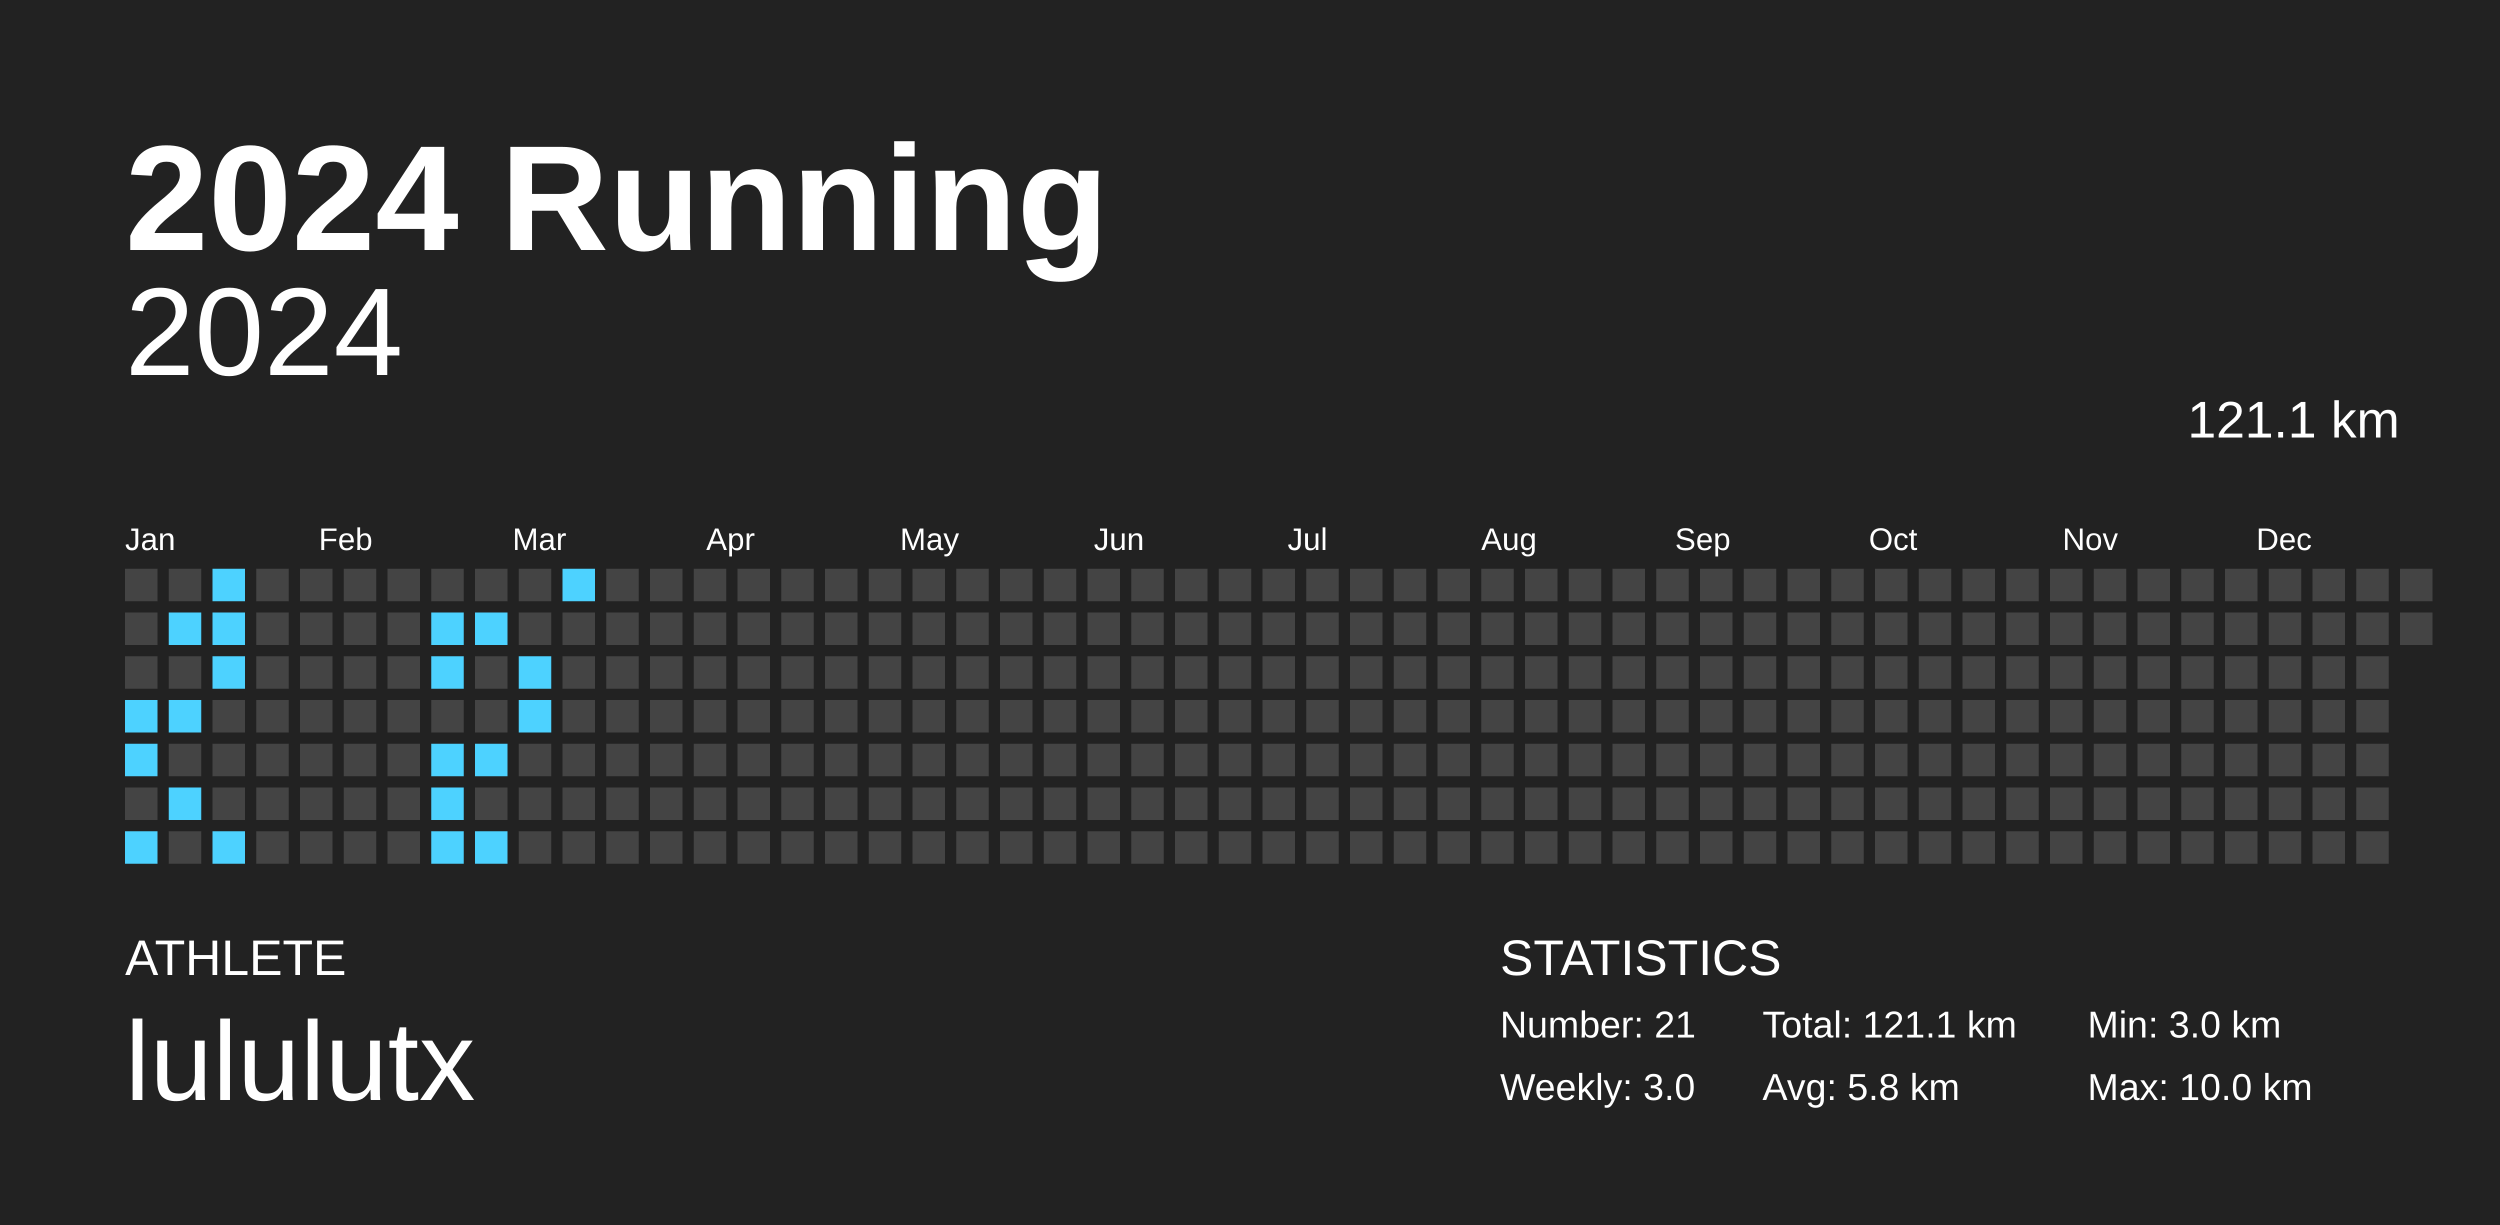
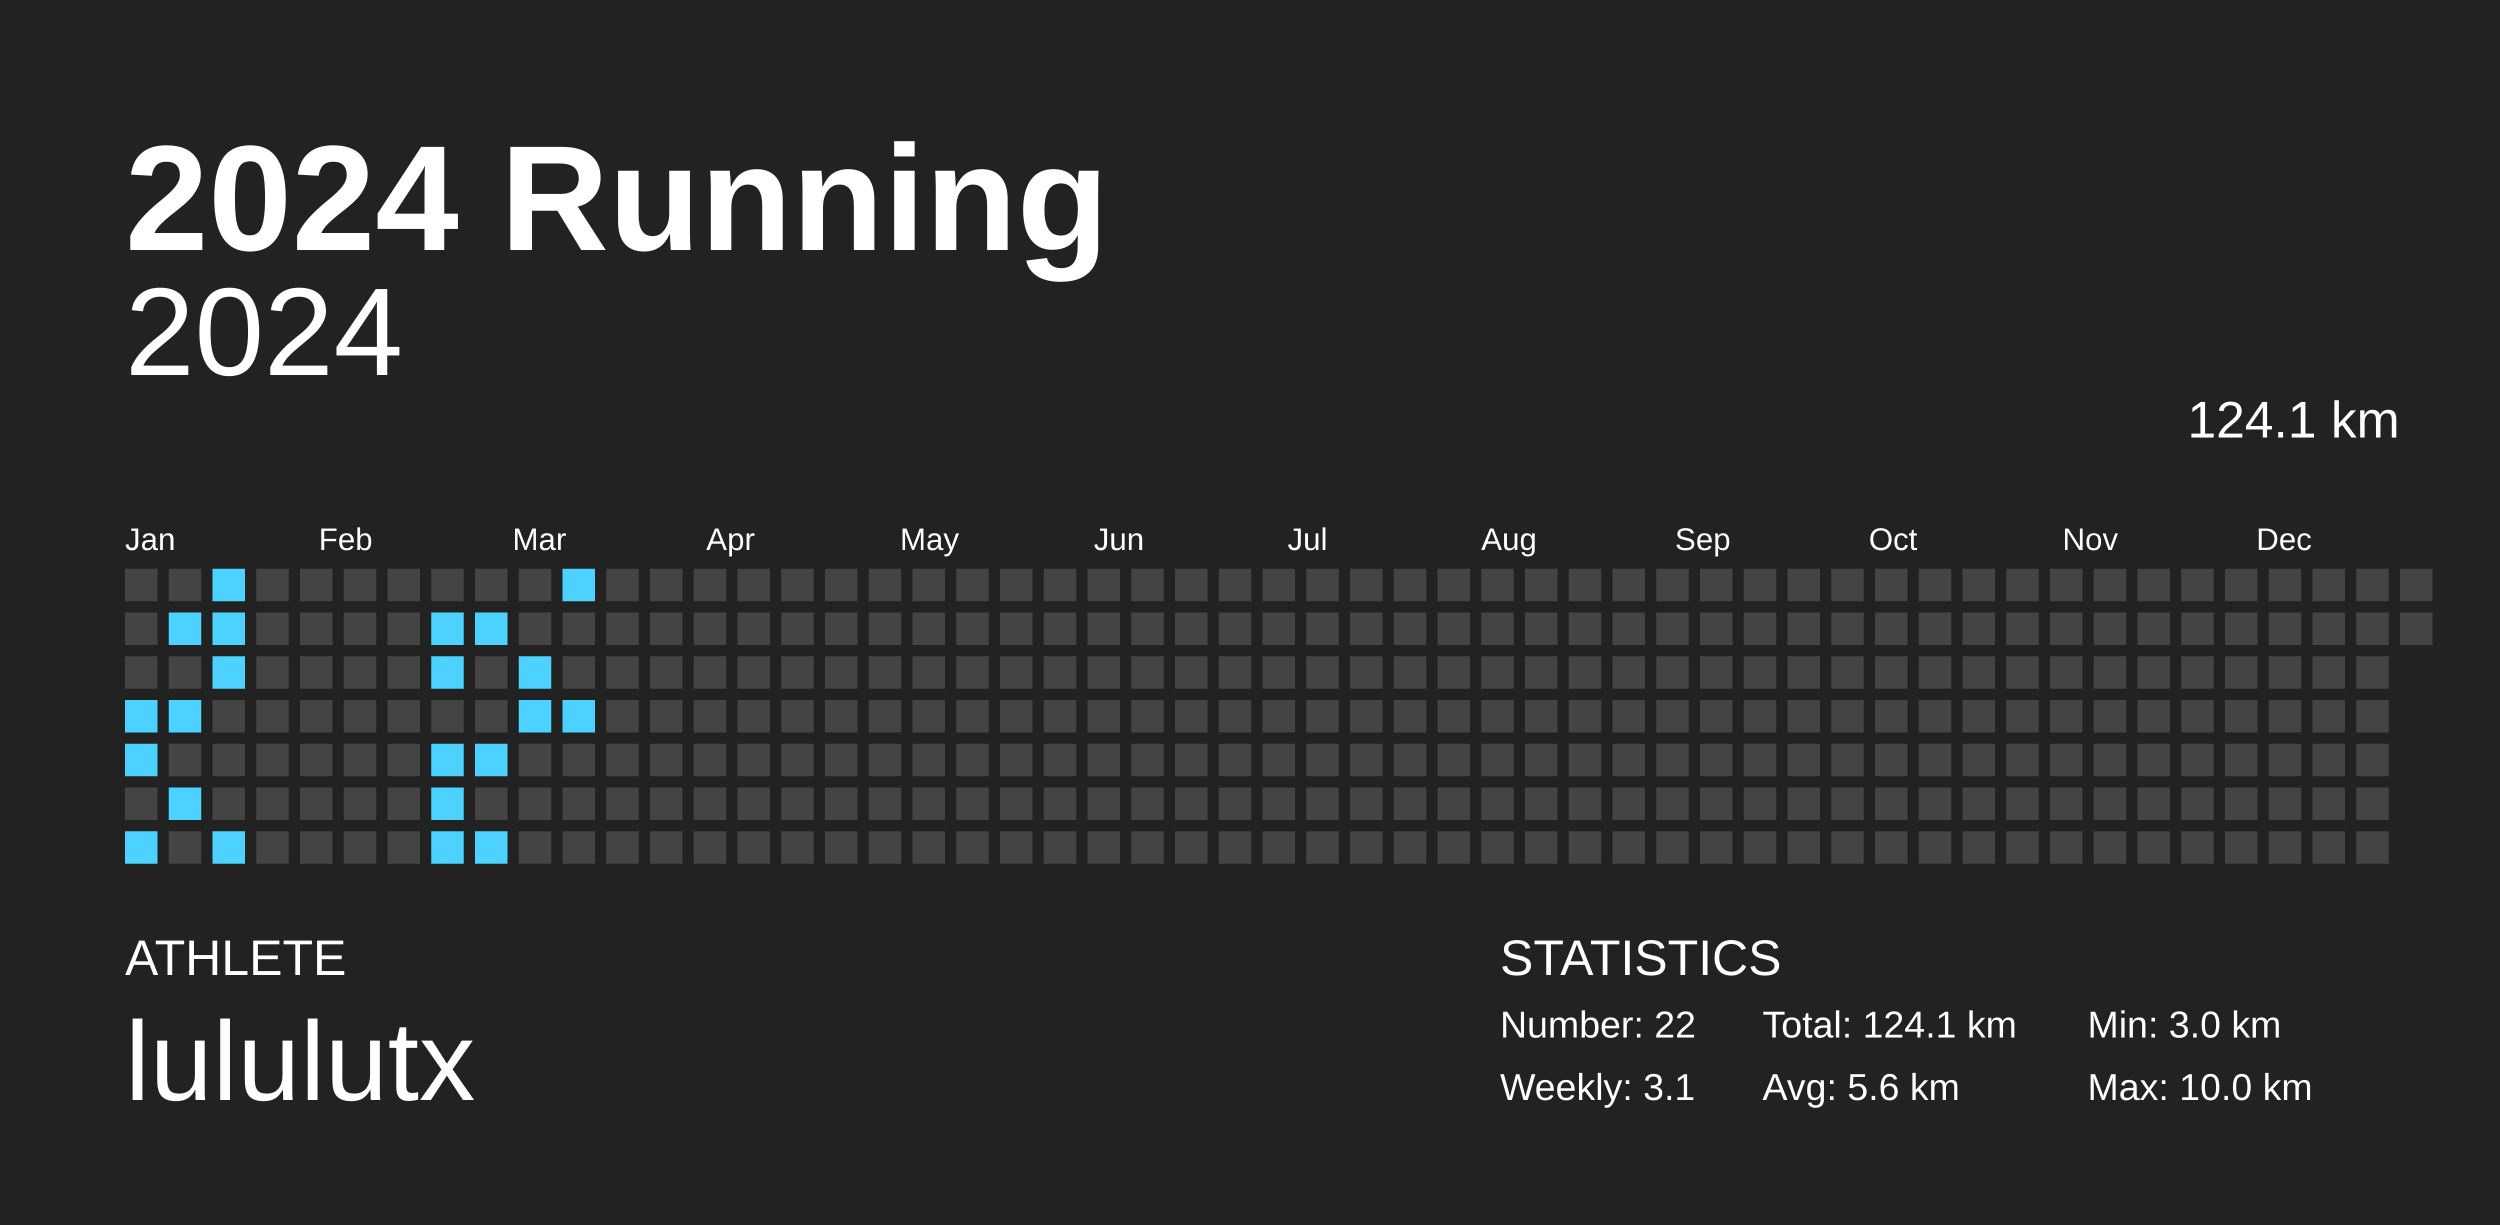
<svg xmlns="http://www.w3.org/2000/svg" baseProfile="full" height="98mm" version="1.1" viewBox="0,0,200,98" width="200mm">
  <defs />
  <rect fill="#222222" height="98" width="200" x="0" y="0" />
  <text fill="#FFFFFF" style="font-size:12px; font-family:Arial; font-weight:bold;" x="10" y="20">2024 Running</text>
  <text fill="#FFFFFF" style="font-size:4px; font-family:Arial" x="10" y="78">ATHLETE</text>
  <text fill="#FFFFFF" style="font-size:9px; font-family:Arial" x="10" y="88">lululutx</text>
  <text fill="#FFFFFF" style="font-size:4px; font-family:Arial" x="120" y="78">STATISTICS</text>
-   <text fill="#FFFFFF" style="font-size:3px; font-family:Arial" x="120" y="83">Number: 21</text>
-   <text fill="#FFFFFF" style="font-size:3px; font-family:Arial" x="120" y="88">Weekly: 3.0</text>
-   <text fill="#FFFFFF" style="font-size:3px; font-family:Arial" x="141" y="83">Total: 121.1 km</text>
-   <text fill="#FFFFFF" style="font-size:3px; font-family:Arial" x="141" y="88">Avg: 5.8 km</text>
+   <text fill="#FFFFFF" style="font-size:3px; font-family:Arial" x="120" y="83">Number: 22</text>
+   <text fill="#FFFFFF" style="font-size:3px; font-family:Arial" x="120" y="88">Weekly: 3.1</text>
+   <text fill="#FFFFFF" style="font-size:3px; font-family:Arial" x="141" y="83">Total: 124.1 km</text>
+   <text fill="#FFFFFF" style="font-size:3px; font-family:Arial" x="141" y="88">Avg: 5.6 km</text>
  <text fill="#FFFFFF" style="font-size:3px; font-family:Arial" x="167" y="83">Min: 3.0 km</text>
  <text fill="#FFFFFF" style="font-size:3px; font-family:Arial" x="167" y="88">Max: 10.0 km</text>
  <text alignment-baseline="hanging" fill="#FFFFFF" style="font-size:10.0px; font-family:Arial;" x="10" y="30">2024</text>
-   <text alignment-baseline="hanging" fill="#FFFFFF" style="font-size:4.125px; font-family:Arial;" x="175" y="35">121.1 km</text>
+   <text alignment-baseline="hanging" fill="#FFFFFF" style="font-size:4.125px; font-family:Arial;" x="175" y="35">124.1 km</text>
  <text fill="#FFFFFF" style="font-size:2.5px; font-family:Arial" x="10.0" y="44">Jan</text>
  <text fill="#FFFFFF" style="font-size:2.5px; font-family:Arial" x="25.5" y="44">Feb</text>
  <text fill="#FFFFFF" style="font-size:2.5px; font-family:Arial" x="41.0" y="44">Mar</text>
  <text fill="#FFFFFF" style="font-size:2.5px; font-family:Arial" x="56.5" y="44">Apr</text>
  <text fill="#FFFFFF" style="font-size:2.5px; font-family:Arial" x="72.0" y="44">May</text>
  <text fill="#FFFFFF" style="font-size:2.5px; font-family:Arial" x="87.5" y="44">Jun</text>
  <text fill="#FFFFFF" style="font-size:2.5px; font-family:Arial" x="103.0" y="44">Jul</text>
  <text fill="#FFFFFF" style="font-size:2.5px; font-family:Arial" x="118.5" y="44">Aug</text>
  <text fill="#FFFFFF" style="font-size:2.5px; font-family:Arial" x="134.0" y="44">Sep</text>
  <text fill="#FFFFFF" style="font-size:2.5px; font-family:Arial" x="149.5" y="44">Oct</text>
  <text fill="#FFFFFF" style="font-size:2.5px; font-family:Arial" x="165.0" y="44">Nov</text>
  <text fill="#FFFFFF" style="font-size:2.5px; font-family:Arial" x="180.5" y="44">Dec</text>
  <rect fill="#444444" height="2.6" width="2.6" x="10.0" y="45.5" />
  <rect fill="#444444" height="2.6" width="2.6" x="10.0" y="49.0" />
  <rect fill="#444444" height="2.6" width="2.6" x="10.0" y="52.5" />
  <rect fill="#4dd2ff" height="2.6" width="2.6" x="10.0" y="56.0" />
  <rect fill="#4dd2ff" height="2.6" width="2.6" x="10.0" y="59.5" />
  <rect fill="#444444" height="2.6" width="2.6" x="10.0" y="63.0" />
  <rect fill="#4dd2ff" height="2.6" width="2.6" x="10.0" y="66.5" />
  <rect fill="#444444" height="2.6" width="2.6" x="13.5" y="45.5" />
  <rect fill="#4dd2ff" height="2.6" width="2.6" x="13.5" y="49.0" />
  <rect fill="#444444" height="2.6" width="2.6" x="13.5" y="52.5" />
  <rect fill="#4dd2ff" height="2.6" width="2.6" x="13.5" y="56.0" />
  <rect fill="#444444" height="2.6" width="2.6" x="13.5" y="59.5" />
  <rect fill="#4dd2ff" height="2.6" width="2.6" x="13.5" y="63.0" />
  <rect fill="#444444" height="2.6" width="2.6" x="13.5" y="66.5" />
  <rect fill="#4dd2ff" height="2.6" width="2.6" x="17.0" y="45.5" />
  <rect fill="#4dd2ff" height="2.6" width="2.6" x="17.0" y="49.0" />
  <rect fill="#4dd2ff" height="2.6" width="2.6" x="17.0" y="52.5" />
  <rect fill="#444444" height="2.6" width="2.6" x="17.0" y="56.0" />
  <rect fill="#444444" height="2.6" width="2.6" x="17.0" y="59.5" />
  <rect fill="#444444" height="2.6" width="2.6" x="17.0" y="63.0" />
  <rect fill="#4dd2ff" height="2.6" width="2.6" x="17.0" y="66.5" />
  <rect fill="#444444" height="2.6" width="2.6" x="20.5" y="45.5" />
  <rect fill="#444444" height="2.6" width="2.6" x="20.5" y="49.0" />
  <rect fill="#444444" height="2.6" width="2.6" x="20.5" y="52.5" />
  <rect fill="#444444" height="2.6" width="2.6" x="20.5" y="56.0" />
  <rect fill="#444444" height="2.6" width="2.6" x="20.5" y="59.5" />
  <rect fill="#444444" height="2.6" width="2.6" x="20.5" y="63.0" />
  <rect fill="#444444" height="2.6" width="2.6" x="20.5" y="66.5" />
  <rect fill="#444444" height="2.6" width="2.6" x="24.0" y="45.5" />
  <rect fill="#444444" height="2.6" width="2.6" x="24.0" y="49.0" />
  <rect fill="#444444" height="2.6" width="2.6" x="24.0" y="52.5" />
  <rect fill="#444444" height="2.6" width="2.6" x="24.0" y="56.0" />
  <rect fill="#444444" height="2.6" width="2.6" x="24.0" y="59.5" />
  <rect fill="#444444" height="2.6" width="2.6" x="24.0" y="63.0" />
  <rect fill="#444444" height="2.6" width="2.6" x="24.0" y="66.5" />
  <rect fill="#444444" height="2.6" width="2.6" x="27.5" y="45.5" />
  <rect fill="#444444" height="2.6" width="2.6" x="27.5" y="49.0" />
  <rect fill="#444444" height="2.6" width="2.6" x="27.5" y="52.5" />
  <rect fill="#444444" height="2.6" width="2.6" x="27.5" y="56.0" />
  <rect fill="#444444" height="2.6" width="2.6" x="27.5" y="59.5" />
  <rect fill="#444444" height="2.6" width="2.6" x="27.5" y="63.0" />
  <rect fill="#444444" height="2.6" width="2.6" x="27.5" y="66.5" />
  <rect fill="#444444" height="2.6" width="2.6" x="31.0" y="45.5" />
  <rect fill="#444444" height="2.6" width="2.6" x="31.0" y="49.0" />
  <rect fill="#444444" height="2.6" width="2.6" x="31.0" y="52.5" />
  <rect fill="#444444" height="2.6" width="2.6" x="31.0" y="56.0" />
  <rect fill="#444444" height="2.6" width="2.6" x="31.0" y="59.5" />
  <rect fill="#444444" height="2.6" width="2.6" x="31.0" y="63.0" />
  <rect fill="#444444" height="2.6" width="2.6" x="31.0" y="66.5" />
  <rect fill="#444444" height="2.6" width="2.6" x="34.5" y="45.5" />
  <rect fill="#4dd2ff" height="2.6" width="2.6" x="34.5" y="49.0" />
  <rect fill="#4dd2ff" height="2.6" width="2.6" x="34.5" y="52.5" />
  <rect fill="#444444" height="2.6" width="2.6" x="34.5" y="56.0" />
  <rect fill="#4dd2ff" height="2.6" width="2.6" x="34.5" y="59.5" />
  <rect fill="#4dd2ff" height="2.6" width="2.6" x="34.5" y="63.0" />
  <rect fill="#4dd2ff" height="2.6" width="2.6" x="34.5" y="66.5" />
  <rect fill="#444444" height="2.6" width="2.6" x="38.0" y="45.5" />
  <rect fill="#4dd2ff" height="2.6" width="2.6" x="38.0" y="49.0" />
  <rect fill="#444444" height="2.6" width="2.6" x="38.0" y="52.5" />
  <rect fill="#444444" height="2.6" width="2.6" x="38.0" y="56.0" />
  <rect fill="#4dd2ff" height="2.6" width="2.6" x="38.0" y="59.5" />
  <rect fill="#444444" height="2.6" width="2.6" x="38.0" y="63.0" />
  <rect fill="#4dd2ff" height="2.6" width="2.6" x="38.0" y="66.5" />
  <rect fill="#444444" height="2.6" width="2.6" x="41.5" y="45.5" />
  <rect fill="#444444" height="2.6" width="2.6" x="41.5" y="49.0" />
  <rect fill="#4dd2ff" height="2.6" width="2.6" x="41.5" y="52.5" />
  <rect fill="#4dd2ff" height="2.6" width="2.6" x="41.5" y="56.0" />
  <rect fill="#444444" height="2.6" width="2.6" x="41.5" y="59.5" />
  <rect fill="#444444" height="2.6" width="2.6" x="41.5" y="63.0" />
  <rect fill="#444444" height="2.6" width="2.6" x="41.5" y="66.5" />
  <rect fill="#4dd2ff" height="2.6" width="2.6" x="45.0" y="45.5" />
  <rect fill="#444444" height="2.6" width="2.6" x="45.0" y="49.0" />
  <rect fill="#444444" height="2.6" width="2.6" x="45.0" y="52.5" />
-   <rect fill="#444444" height="2.6" width="2.6" x="45.0" y="56.0" />
+   <rect fill="#4dd2ff" height="2.6" width="2.6" x="45.0" y="56.0" />
  <rect fill="#444444" height="2.6" width="2.6" x="45.0" y="59.5" />
  <rect fill="#444444" height="2.6" width="2.6" x="45.0" y="63.0" />
  <rect fill="#444444" height="2.6" width="2.6" x="45.0" y="66.5" />
  <rect fill="#444444" height="2.6" width="2.6" x="48.5" y="45.5" />
  <rect fill="#444444" height="2.6" width="2.6" x="48.5" y="49.0" />
  <rect fill="#444444" height="2.6" width="2.6" x="48.5" y="52.5" />
  <rect fill="#444444" height="2.6" width="2.6" x="48.5" y="56.0" />
  <rect fill="#444444" height="2.6" width="2.6" x="48.5" y="59.5" />
  <rect fill="#444444" height="2.6" width="2.6" x="48.5" y="63.0" />
  <rect fill="#444444" height="2.6" width="2.6" x="48.5" y="66.5" />
  <rect fill="#444444" height="2.6" width="2.6" x="52.0" y="45.5" />
  <rect fill="#444444" height="2.6" width="2.6" x="52.0" y="49.0" />
  <rect fill="#444444" height="2.6" width="2.6" x="52.0" y="52.5" />
  <rect fill="#444444" height="2.6" width="2.6" x="52.0" y="56.0" />
  <rect fill="#444444" height="2.6" width="2.6" x="52.0" y="59.5" />
  <rect fill="#444444" height="2.6" width="2.6" x="52.0" y="63.0" />
  <rect fill="#444444" height="2.6" width="2.6" x="52.0" y="66.5" />
  <rect fill="#444444" height="2.6" width="2.6" x="55.5" y="45.5" />
  <rect fill="#444444" height="2.6" width="2.6" x="55.5" y="49.0" />
  <rect fill="#444444" height="2.6" width="2.6" x="55.5" y="52.5" />
  <rect fill="#444444" height="2.6" width="2.6" x="55.5" y="56.0" />
  <rect fill="#444444" height="2.6" width="2.6" x="55.5" y="59.5" />
  <rect fill="#444444" height="2.6" width="2.6" x="55.5" y="63.0" />
  <rect fill="#444444" height="2.6" width="2.6" x="55.5" y="66.5" />
  <rect fill="#444444" height="2.6" width="2.6" x="59.0" y="45.5" />
  <rect fill="#444444" height="2.6" width="2.6" x="59.0" y="49.0" />
  <rect fill="#444444" height="2.6" width="2.6" x="59.0" y="52.5" />
  <rect fill="#444444" height="2.6" width="2.6" x="59.0" y="56.0" />
  <rect fill="#444444" height="2.6" width="2.6" x="59.0" y="59.5" />
  <rect fill="#444444" height="2.6" width="2.6" x="59.0" y="63.0" />
  <rect fill="#444444" height="2.6" width="2.6" x="59.0" y="66.5" />
  <rect fill="#444444" height="2.6" width="2.6" x="62.5" y="45.5" />
  <rect fill="#444444" height="2.6" width="2.6" x="62.5" y="49.0" />
  <rect fill="#444444" height="2.6" width="2.6" x="62.5" y="52.5" />
  <rect fill="#444444" height="2.6" width="2.6" x="62.5" y="56.0" />
  <rect fill="#444444" height="2.6" width="2.6" x="62.5" y="59.5" />
  <rect fill="#444444" height="2.6" width="2.6" x="62.5" y="63.0" />
  <rect fill="#444444" height="2.6" width="2.6" x="62.5" y="66.5" />
  <rect fill="#444444" height="2.6" width="2.6" x="66.0" y="45.5" />
  <rect fill="#444444" height="2.6" width="2.6" x="66.0" y="49.0" />
  <rect fill="#444444" height="2.6" width="2.6" x="66.0" y="52.5" />
  <rect fill="#444444" height="2.6" width="2.6" x="66.0" y="56.0" />
  <rect fill="#444444" height="2.6" width="2.6" x="66.0" y="59.5" />
  <rect fill="#444444" height="2.6" width="2.6" x="66.0" y="63.0" />
  <rect fill="#444444" height="2.6" width="2.6" x="66.0" y="66.5" />
  <rect fill="#444444" height="2.6" width="2.6" x="69.5" y="45.5" />
  <rect fill="#444444" height="2.6" width="2.6" x="69.5" y="49.0" />
  <rect fill="#444444" height="2.6" width="2.6" x="69.5" y="52.5" />
  <rect fill="#444444" height="2.6" width="2.6" x="69.5" y="56.0" />
  <rect fill="#444444" height="2.6" width="2.6" x="69.5" y="59.5" />
  <rect fill="#444444" height="2.6" width="2.6" x="69.5" y="63.0" />
  <rect fill="#444444" height="2.6" width="2.6" x="69.5" y="66.5" />
  <rect fill="#444444" height="2.6" width="2.6" x="73.0" y="45.5" />
  <rect fill="#444444" height="2.6" width="2.6" x="73.0" y="49.0" />
  <rect fill="#444444" height="2.6" width="2.6" x="73.0" y="52.5" />
  <rect fill="#444444" height="2.6" width="2.6" x="73.0" y="56.0" />
  <rect fill="#444444" height="2.6" width="2.6" x="73.0" y="59.5" />
  <rect fill="#444444" height="2.6" width="2.6" x="73.0" y="63.0" />
  <rect fill="#444444" height="2.6" width="2.6" x="73.0" y="66.5" />
  <rect fill="#444444" height="2.6" width="2.6" x="76.5" y="45.5" />
  <rect fill="#444444" height="2.6" width="2.6" x="76.5" y="49.0" />
  <rect fill="#444444" height="2.6" width="2.6" x="76.5" y="52.5" />
  <rect fill="#444444" height="2.6" width="2.6" x="76.5" y="56.0" />
  <rect fill="#444444" height="2.6" width="2.6" x="76.5" y="59.5" />
  <rect fill="#444444" height="2.6" width="2.6" x="76.5" y="63.0" />
  <rect fill="#444444" height="2.6" width="2.6" x="76.5" y="66.5" />
  <rect fill="#444444" height="2.6" width="2.6" x="80.0" y="45.5" />
  <rect fill="#444444" height="2.6" width="2.6" x="80.0" y="49.0" />
  <rect fill="#444444" height="2.6" width="2.6" x="80.0" y="52.5" />
  <rect fill="#444444" height="2.6" width="2.6" x="80.0" y="56.0" />
  <rect fill="#444444" height="2.6" width="2.6" x="80.0" y="59.5" />
  <rect fill="#444444" height="2.6" width="2.6" x="80.0" y="63.0" />
  <rect fill="#444444" height="2.6" width="2.6" x="80.0" y="66.5" />
  <rect fill="#444444" height="2.6" width="2.6" x="83.5" y="45.5" />
  <rect fill="#444444" height="2.6" width="2.6" x="83.5" y="49.0" />
  <rect fill="#444444" height="2.6" width="2.6" x="83.5" y="52.5" />
  <rect fill="#444444" height="2.6" width="2.6" x="83.5" y="56.0" />
  <rect fill="#444444" height="2.6" width="2.6" x="83.5" y="59.5" />
  <rect fill="#444444" height="2.6" width="2.6" x="83.5" y="63.0" />
  <rect fill="#444444" height="2.6" width="2.6" x="83.5" y="66.5" />
  <rect fill="#444444" height="2.6" width="2.6" x="87.0" y="45.5" />
  <rect fill="#444444" height="2.6" width="2.6" x="87.0" y="49.0" />
  <rect fill="#444444" height="2.6" width="2.6" x="87.0" y="52.5" />
  <rect fill="#444444" height="2.6" width="2.6" x="87.0" y="56.0" />
  <rect fill="#444444" height="2.6" width="2.6" x="87.0" y="59.5" />
  <rect fill="#444444" height="2.6" width="2.6" x="87.0" y="63.0" />
  <rect fill="#444444" height="2.6" width="2.6" x="87.0" y="66.5" />
  <rect fill="#444444" height="2.6" width="2.6" x="90.5" y="45.5" />
  <rect fill="#444444" height="2.6" width="2.6" x="90.5" y="49.0" />
  <rect fill="#444444" height="2.6" width="2.6" x="90.5" y="52.5" />
  <rect fill="#444444" height="2.6" width="2.6" x="90.5" y="56.0" />
  <rect fill="#444444" height="2.6" width="2.6" x="90.5" y="59.5" />
  <rect fill="#444444" height="2.6" width="2.6" x="90.5" y="63.0" />
  <rect fill="#444444" height="2.6" width="2.6" x="90.5" y="66.5" />
  <rect fill="#444444" height="2.6" width="2.6" x="94.0" y="45.5" />
  <rect fill="#444444" height="2.6" width="2.6" x="94.0" y="49.0" />
  <rect fill="#444444" height="2.6" width="2.6" x="94.0" y="52.5" />
  <rect fill="#444444" height="2.6" width="2.6" x="94.0" y="56.0" />
  <rect fill="#444444" height="2.6" width="2.6" x="94.0" y="59.5" />
  <rect fill="#444444" height="2.6" width="2.6" x="94.0" y="63.0" />
  <rect fill="#444444" height="2.6" width="2.6" x="94.0" y="66.5" />
  <rect fill="#444444" height="2.6" width="2.6" x="97.5" y="45.5" />
  <rect fill="#444444" height="2.6" width="2.6" x="97.5" y="49.0" />
  <rect fill="#444444" height="2.6" width="2.6" x="97.5" y="52.5" />
  <rect fill="#444444" height="2.6" width="2.6" x="97.5" y="56.0" />
  <rect fill="#444444" height="2.6" width="2.6" x="97.5" y="59.5" />
  <rect fill="#444444" height="2.6" width="2.6" x="97.5" y="63.0" />
  <rect fill="#444444" height="2.6" width="2.6" x="97.5" y="66.5" />
  <rect fill="#444444" height="2.6" width="2.6" x="101.0" y="45.5" />
  <rect fill="#444444" height="2.6" width="2.6" x="101.0" y="49.0" />
  <rect fill="#444444" height="2.6" width="2.6" x="101.0" y="52.5" />
  <rect fill="#444444" height="2.6" width="2.6" x="101.0" y="56.0" />
  <rect fill="#444444" height="2.6" width="2.6" x="101.0" y="59.5" />
  <rect fill="#444444" height="2.6" width="2.6" x="101.0" y="63.0" />
  <rect fill="#444444" height="2.6" width="2.6" x="101.0" y="66.5" />
  <rect fill="#444444" height="2.6" width="2.6" x="104.5" y="45.5" />
  <rect fill="#444444" height="2.6" width="2.6" x="104.5" y="49.0" />
  <rect fill="#444444" height="2.6" width="2.6" x="104.5" y="52.5" />
  <rect fill="#444444" height="2.6" width="2.6" x="104.5" y="56.0" />
  <rect fill="#444444" height="2.6" width="2.6" x="104.5" y="59.5" />
  <rect fill="#444444" height="2.6" width="2.6" x="104.5" y="63.0" />
  <rect fill="#444444" height="2.6" width="2.6" x="104.5" y="66.5" />
  <rect fill="#444444" height="2.6" width="2.6" x="108.0" y="45.5" />
  <rect fill="#444444" height="2.6" width="2.6" x="108.0" y="49.0" />
  <rect fill="#444444" height="2.6" width="2.6" x="108.0" y="52.5" />
  <rect fill="#444444" height="2.6" width="2.6" x="108.0" y="56.0" />
  <rect fill="#444444" height="2.6" width="2.6" x="108.0" y="59.5" />
  <rect fill="#444444" height="2.6" width="2.6" x="108.0" y="63.0" />
  <rect fill="#444444" height="2.6" width="2.6" x="108.0" y="66.5" />
  <rect fill="#444444" height="2.6" width="2.6" x="111.5" y="45.5" />
  <rect fill="#444444" height="2.6" width="2.6" x="111.5" y="49.0" />
  <rect fill="#444444" height="2.6" width="2.6" x="111.5" y="52.5" />
  <rect fill="#444444" height="2.6" width="2.6" x="111.5" y="56.0" />
  <rect fill="#444444" height="2.6" width="2.6" x="111.5" y="59.5" />
  <rect fill="#444444" height="2.6" width="2.6" x="111.5" y="63.0" />
  <rect fill="#444444" height="2.6" width="2.6" x="111.5" y="66.5" />
  <rect fill="#444444" height="2.6" width="2.6" x="115.0" y="45.5" />
  <rect fill="#444444" height="2.6" width="2.6" x="115.0" y="49.0" />
  <rect fill="#444444" height="2.6" width="2.6" x="115.0" y="52.5" />
  <rect fill="#444444" height="2.6" width="2.6" x="115.0" y="56.0" />
  <rect fill="#444444" height="2.6" width="2.6" x="115.0" y="59.5" />
  <rect fill="#444444" height="2.6" width="2.6" x="115.0" y="63.0" />
  <rect fill="#444444" height="2.6" width="2.6" x="115.0" y="66.5" />
  <rect fill="#444444" height="2.6" width="2.6" x="118.5" y="45.5" />
  <rect fill="#444444" height="2.6" width="2.6" x="118.5" y="49.0" />
  <rect fill="#444444" height="2.6" width="2.6" x="118.5" y="52.5" />
  <rect fill="#444444" height="2.6" width="2.6" x="118.5" y="56.0" />
  <rect fill="#444444" height="2.6" width="2.6" x="118.5" y="59.5" />
  <rect fill="#444444" height="2.6" width="2.6" x="118.5" y="63.0" />
  <rect fill="#444444" height="2.6" width="2.6" x="118.5" y="66.5" />
  <rect fill="#444444" height="2.6" width="2.6" x="122.0" y="45.5" />
  <rect fill="#444444" height="2.6" width="2.6" x="122.0" y="49.0" />
  <rect fill="#444444" height="2.6" width="2.6" x="122.0" y="52.5" />
  <rect fill="#444444" height="2.6" width="2.6" x="122.0" y="56.0" />
  <rect fill="#444444" height="2.6" width="2.6" x="122.0" y="59.5" />
  <rect fill="#444444" height="2.6" width="2.6" x="122.0" y="63.0" />
  <rect fill="#444444" height="2.6" width="2.6" x="122.0" y="66.5" />
  <rect fill="#444444" height="2.6" width="2.6" x="125.5" y="45.5" />
  <rect fill="#444444" height="2.6" width="2.6" x="125.5" y="49.0" />
  <rect fill="#444444" height="2.6" width="2.6" x="125.5" y="52.5" />
  <rect fill="#444444" height="2.6" width="2.6" x="125.5" y="56.0" />
  <rect fill="#444444" height="2.6" width="2.6" x="125.5" y="59.5" />
  <rect fill="#444444" height="2.6" width="2.6" x="125.5" y="63.0" />
  <rect fill="#444444" height="2.6" width="2.6" x="125.5" y="66.5" />
  <rect fill="#444444" height="2.6" width="2.6" x="129.0" y="45.5" />
  <rect fill="#444444" height="2.6" width="2.6" x="129.0" y="49.0" />
  <rect fill="#444444" height="2.6" width="2.6" x="129.0" y="52.5" />
  <rect fill="#444444" height="2.6" width="2.6" x="129.0" y="56.0" />
  <rect fill="#444444" height="2.6" width="2.6" x="129.0" y="59.5" />
  <rect fill="#444444" height="2.6" width="2.6" x="129.0" y="63.0" />
  <rect fill="#444444" height="2.6" width="2.6" x="129.0" y="66.5" />
  <rect fill="#444444" height="2.6" width="2.6" x="132.5" y="45.5" />
  <rect fill="#444444" height="2.6" width="2.6" x="132.5" y="49.0" />
  <rect fill="#444444" height="2.6" width="2.6" x="132.5" y="52.5" />
  <rect fill="#444444" height="2.6" width="2.6" x="132.5" y="56.0" />
  <rect fill="#444444" height="2.6" width="2.6" x="132.5" y="59.5" />
  <rect fill="#444444" height="2.6" width="2.6" x="132.5" y="63.0" />
  <rect fill="#444444" height="2.6" width="2.6" x="132.5" y="66.5" />
  <rect fill="#444444" height="2.6" width="2.6" x="136.0" y="45.5" />
  <rect fill="#444444" height="2.6" width="2.6" x="136.0" y="49.0" />
  <rect fill="#444444" height="2.6" width="2.6" x="136.0" y="52.5" />
  <rect fill="#444444" height="2.6" width="2.6" x="136.0" y="56.0" />
  <rect fill="#444444" height="2.6" width="2.6" x="136.0" y="59.5" />
  <rect fill="#444444" height="2.6" width="2.6" x="136.0" y="63.0" />
  <rect fill="#444444" height="2.6" width="2.6" x="136.0" y="66.5" />
  <rect fill="#444444" height="2.6" width="2.6" x="139.5" y="45.5" />
  <rect fill="#444444" height="2.6" width="2.6" x="139.5" y="49.0" />
  <rect fill="#444444" height="2.6" width="2.6" x="139.5" y="52.5" />
  <rect fill="#444444" height="2.6" width="2.6" x="139.5" y="56.0" />
  <rect fill="#444444" height="2.6" width="2.6" x="139.5" y="59.5" />
  <rect fill="#444444" height="2.6" width="2.6" x="139.5" y="63.0" />
  <rect fill="#444444" height="2.6" width="2.6" x="139.5" y="66.5" />
  <rect fill="#444444" height="2.6" width="2.6" x="143.0" y="45.5" />
  <rect fill="#444444" height="2.6" width="2.6" x="143.0" y="49.0" />
  <rect fill="#444444" height="2.6" width="2.6" x="143.0" y="52.5" />
  <rect fill="#444444" height="2.6" width="2.6" x="143.0" y="56.0" />
  <rect fill="#444444" height="2.6" width="2.6" x="143.0" y="59.5" />
  <rect fill="#444444" height="2.6" width="2.6" x="143.0" y="63.0" />
  <rect fill="#444444" height="2.6" width="2.6" x="143.0" y="66.5" />
  <rect fill="#444444" height="2.6" width="2.6" x="146.5" y="45.5" />
  <rect fill="#444444" height="2.6" width="2.6" x="146.5" y="49.0" />
  <rect fill="#444444" height="2.6" width="2.6" x="146.5" y="52.5" />
  <rect fill="#444444" height="2.6" width="2.6" x="146.5" y="56.0" />
  <rect fill="#444444" height="2.6" width="2.6" x="146.5" y="59.5" />
  <rect fill="#444444" height="2.6" width="2.6" x="146.5" y="63.0" />
  <rect fill="#444444" height="2.6" width="2.6" x="146.5" y="66.5" />
  <rect fill="#444444" height="2.6" width="2.6" x="150.0" y="45.5" />
  <rect fill="#444444" height="2.6" width="2.6" x="150.0" y="49.0" />
  <rect fill="#444444" height="2.6" width="2.6" x="150.0" y="52.5" />
  <rect fill="#444444" height="2.6" width="2.6" x="150.0" y="56.0" />
  <rect fill="#444444" height="2.6" width="2.6" x="150.0" y="59.5" />
  <rect fill="#444444" height="2.6" width="2.6" x="150.0" y="63.0" />
  <rect fill="#444444" height="2.6" width="2.6" x="150.0" y="66.5" />
  <rect fill="#444444" height="2.6" width="2.6" x="153.5" y="45.5" />
  <rect fill="#444444" height="2.6" width="2.6" x="153.5" y="49.0" />
  <rect fill="#444444" height="2.6" width="2.6" x="153.5" y="52.5" />
  <rect fill="#444444" height="2.6" width="2.6" x="153.5" y="56.0" />
  <rect fill="#444444" height="2.6" width="2.6" x="153.5" y="59.5" />
  <rect fill="#444444" height="2.6" width="2.6" x="153.5" y="63.0" />
  <rect fill="#444444" height="2.6" width="2.6" x="153.5" y="66.5" />
  <rect fill="#444444" height="2.6" width="2.6" x="157.0" y="45.5" />
  <rect fill="#444444" height="2.6" width="2.6" x="157.0" y="49.0" />
  <rect fill="#444444" height="2.6" width="2.6" x="157.0" y="52.5" />
  <rect fill="#444444" height="2.6" width="2.6" x="157.0" y="56.0" />
  <rect fill="#444444" height="2.6" width="2.6" x="157.0" y="59.5" />
  <rect fill="#444444" height="2.6" width="2.6" x="157.0" y="63.0" />
  <rect fill="#444444" height="2.6" width="2.6" x="157.0" y="66.5" />
  <rect fill="#444444" height="2.6" width="2.6" x="160.5" y="45.5" />
  <rect fill="#444444" height="2.6" width="2.6" x="160.5" y="49.0" />
  <rect fill="#444444" height="2.6" width="2.6" x="160.5" y="52.5" />
  <rect fill="#444444" height="2.6" width="2.6" x="160.5" y="56.0" />
  <rect fill="#444444" height="2.6" width="2.6" x="160.5" y="59.5" />
  <rect fill="#444444" height="2.6" width="2.6" x="160.5" y="63.0" />
  <rect fill="#444444" height="2.6" width="2.6" x="160.5" y="66.5" />
  <rect fill="#444444" height="2.6" width="2.6" x="164.0" y="45.5" />
  <rect fill="#444444" height="2.6" width="2.6" x="164.0" y="49.0" />
  <rect fill="#444444" height="2.6" width="2.6" x="164.0" y="52.5" />
  <rect fill="#444444" height="2.6" width="2.6" x="164.0" y="56.0" />
  <rect fill="#444444" height="2.6" width="2.6" x="164.0" y="59.5" />
  <rect fill="#444444" height="2.6" width="2.6" x="164.0" y="63.0" />
  <rect fill="#444444" height="2.6" width="2.6" x="164.0" y="66.5" />
  <rect fill="#444444" height="2.6" width="2.6" x="167.5" y="45.5" />
  <rect fill="#444444" height="2.6" width="2.6" x="167.5" y="49.0" />
  <rect fill="#444444" height="2.6" width="2.6" x="167.5" y="52.5" />
  <rect fill="#444444" height="2.6" width="2.6" x="167.5" y="56.0" />
  <rect fill="#444444" height="2.6" width="2.6" x="167.5" y="59.5" />
  <rect fill="#444444" height="2.6" width="2.6" x="167.5" y="63.0" />
  <rect fill="#444444" height="2.6" width="2.6" x="167.5" y="66.5" />
  <rect fill="#444444" height="2.6" width="2.6" x="171.0" y="45.5" />
  <rect fill="#444444" height="2.6" width="2.6" x="171.0" y="49.0" />
  <rect fill="#444444" height="2.6" width="2.6" x="171.0" y="52.5" />
  <rect fill="#444444" height="2.6" width="2.6" x="171.0" y="56.0" />
  <rect fill="#444444" height="2.6" width="2.6" x="171.0" y="59.5" />
  <rect fill="#444444" height="2.6" width="2.6" x="171.0" y="63.0" />
  <rect fill="#444444" height="2.6" width="2.6" x="171.0" y="66.5" />
  <rect fill="#444444" height="2.6" width="2.6" x="174.5" y="45.5" />
  <rect fill="#444444" height="2.6" width="2.6" x="174.5" y="49.0" />
  <rect fill="#444444" height="2.6" width="2.6" x="174.5" y="52.5" />
  <rect fill="#444444" height="2.6" width="2.6" x="174.5" y="56.0" />
  <rect fill="#444444" height="2.6" width="2.6" x="174.5" y="59.5" />
  <rect fill="#444444" height="2.6" width="2.6" x="174.5" y="63.0" />
  <rect fill="#444444" height="2.6" width="2.6" x="174.5" y="66.5" />
  <rect fill="#444444" height="2.6" width="2.6" x="178.0" y="45.5" />
  <rect fill="#444444" height="2.6" width="2.6" x="178.0" y="49.0" />
  <rect fill="#444444" height="2.6" width="2.6" x="178.0" y="52.5" />
  <rect fill="#444444" height="2.6" width="2.6" x="178.0" y="56.0" />
  <rect fill="#444444" height="2.6" width="2.6" x="178.0" y="59.5" />
  <rect fill="#444444" height="2.6" width="2.6" x="178.0" y="63.0" />
  <rect fill="#444444" height="2.6" width="2.6" x="178.0" y="66.5" />
  <rect fill="#444444" height="2.6" width="2.6" x="181.5" y="45.5" />
  <rect fill="#444444" height="2.6" width="2.6" x="181.5" y="49.0" />
  <rect fill="#444444" height="2.6" width="2.6" x="181.5" y="52.5" />
  <rect fill="#444444" height="2.6" width="2.6" x="181.5" y="56.0" />
  <rect fill="#444444" height="2.6" width="2.6" x="181.5" y="59.5" />
  <rect fill="#444444" height="2.6" width="2.6" x="181.5" y="63.0" />
  <rect fill="#444444" height="2.6" width="2.6" x="181.5" y="66.5" />
  <rect fill="#444444" height="2.6" width="2.6" x="185.0" y="45.5" />
  <rect fill="#444444" height="2.6" width="2.6" x="185.0" y="49.0" />
  <rect fill="#444444" height="2.6" width="2.6" x="185.0" y="52.5" />
  <rect fill="#444444" height="2.6" width="2.6" x="185.0" y="56.0" />
  <rect fill="#444444" height="2.6" width="2.6" x="185.0" y="59.5" />
  <rect fill="#444444" height="2.6" width="2.6" x="185.0" y="63.0" />
  <rect fill="#444444" height="2.6" width="2.6" x="185.0" y="66.5" />
  <rect fill="#444444" height="2.6" width="2.6" x="188.5" y="45.5" />
  <rect fill="#444444" height="2.6" width="2.6" x="188.5" y="49.0" />
  <rect fill="#444444" height="2.6" width="2.6" x="188.5" y="52.5" />
  <rect fill="#444444" height="2.6" width="2.6" x="188.5" y="56.0" />
  <rect fill="#444444" height="2.6" width="2.6" x="188.5" y="59.5" />
  <rect fill="#444444" height="2.6" width="2.6" x="188.5" y="63.0" />
  <rect fill="#444444" height="2.6" width="2.6" x="188.5" y="66.5" />
  <rect fill="#444444" height="2.6" width="2.6" x="192.0" y="45.5" />
  <rect fill="#444444" height="2.6" width="2.6" x="192.0" y="49.0" />
</svg>
